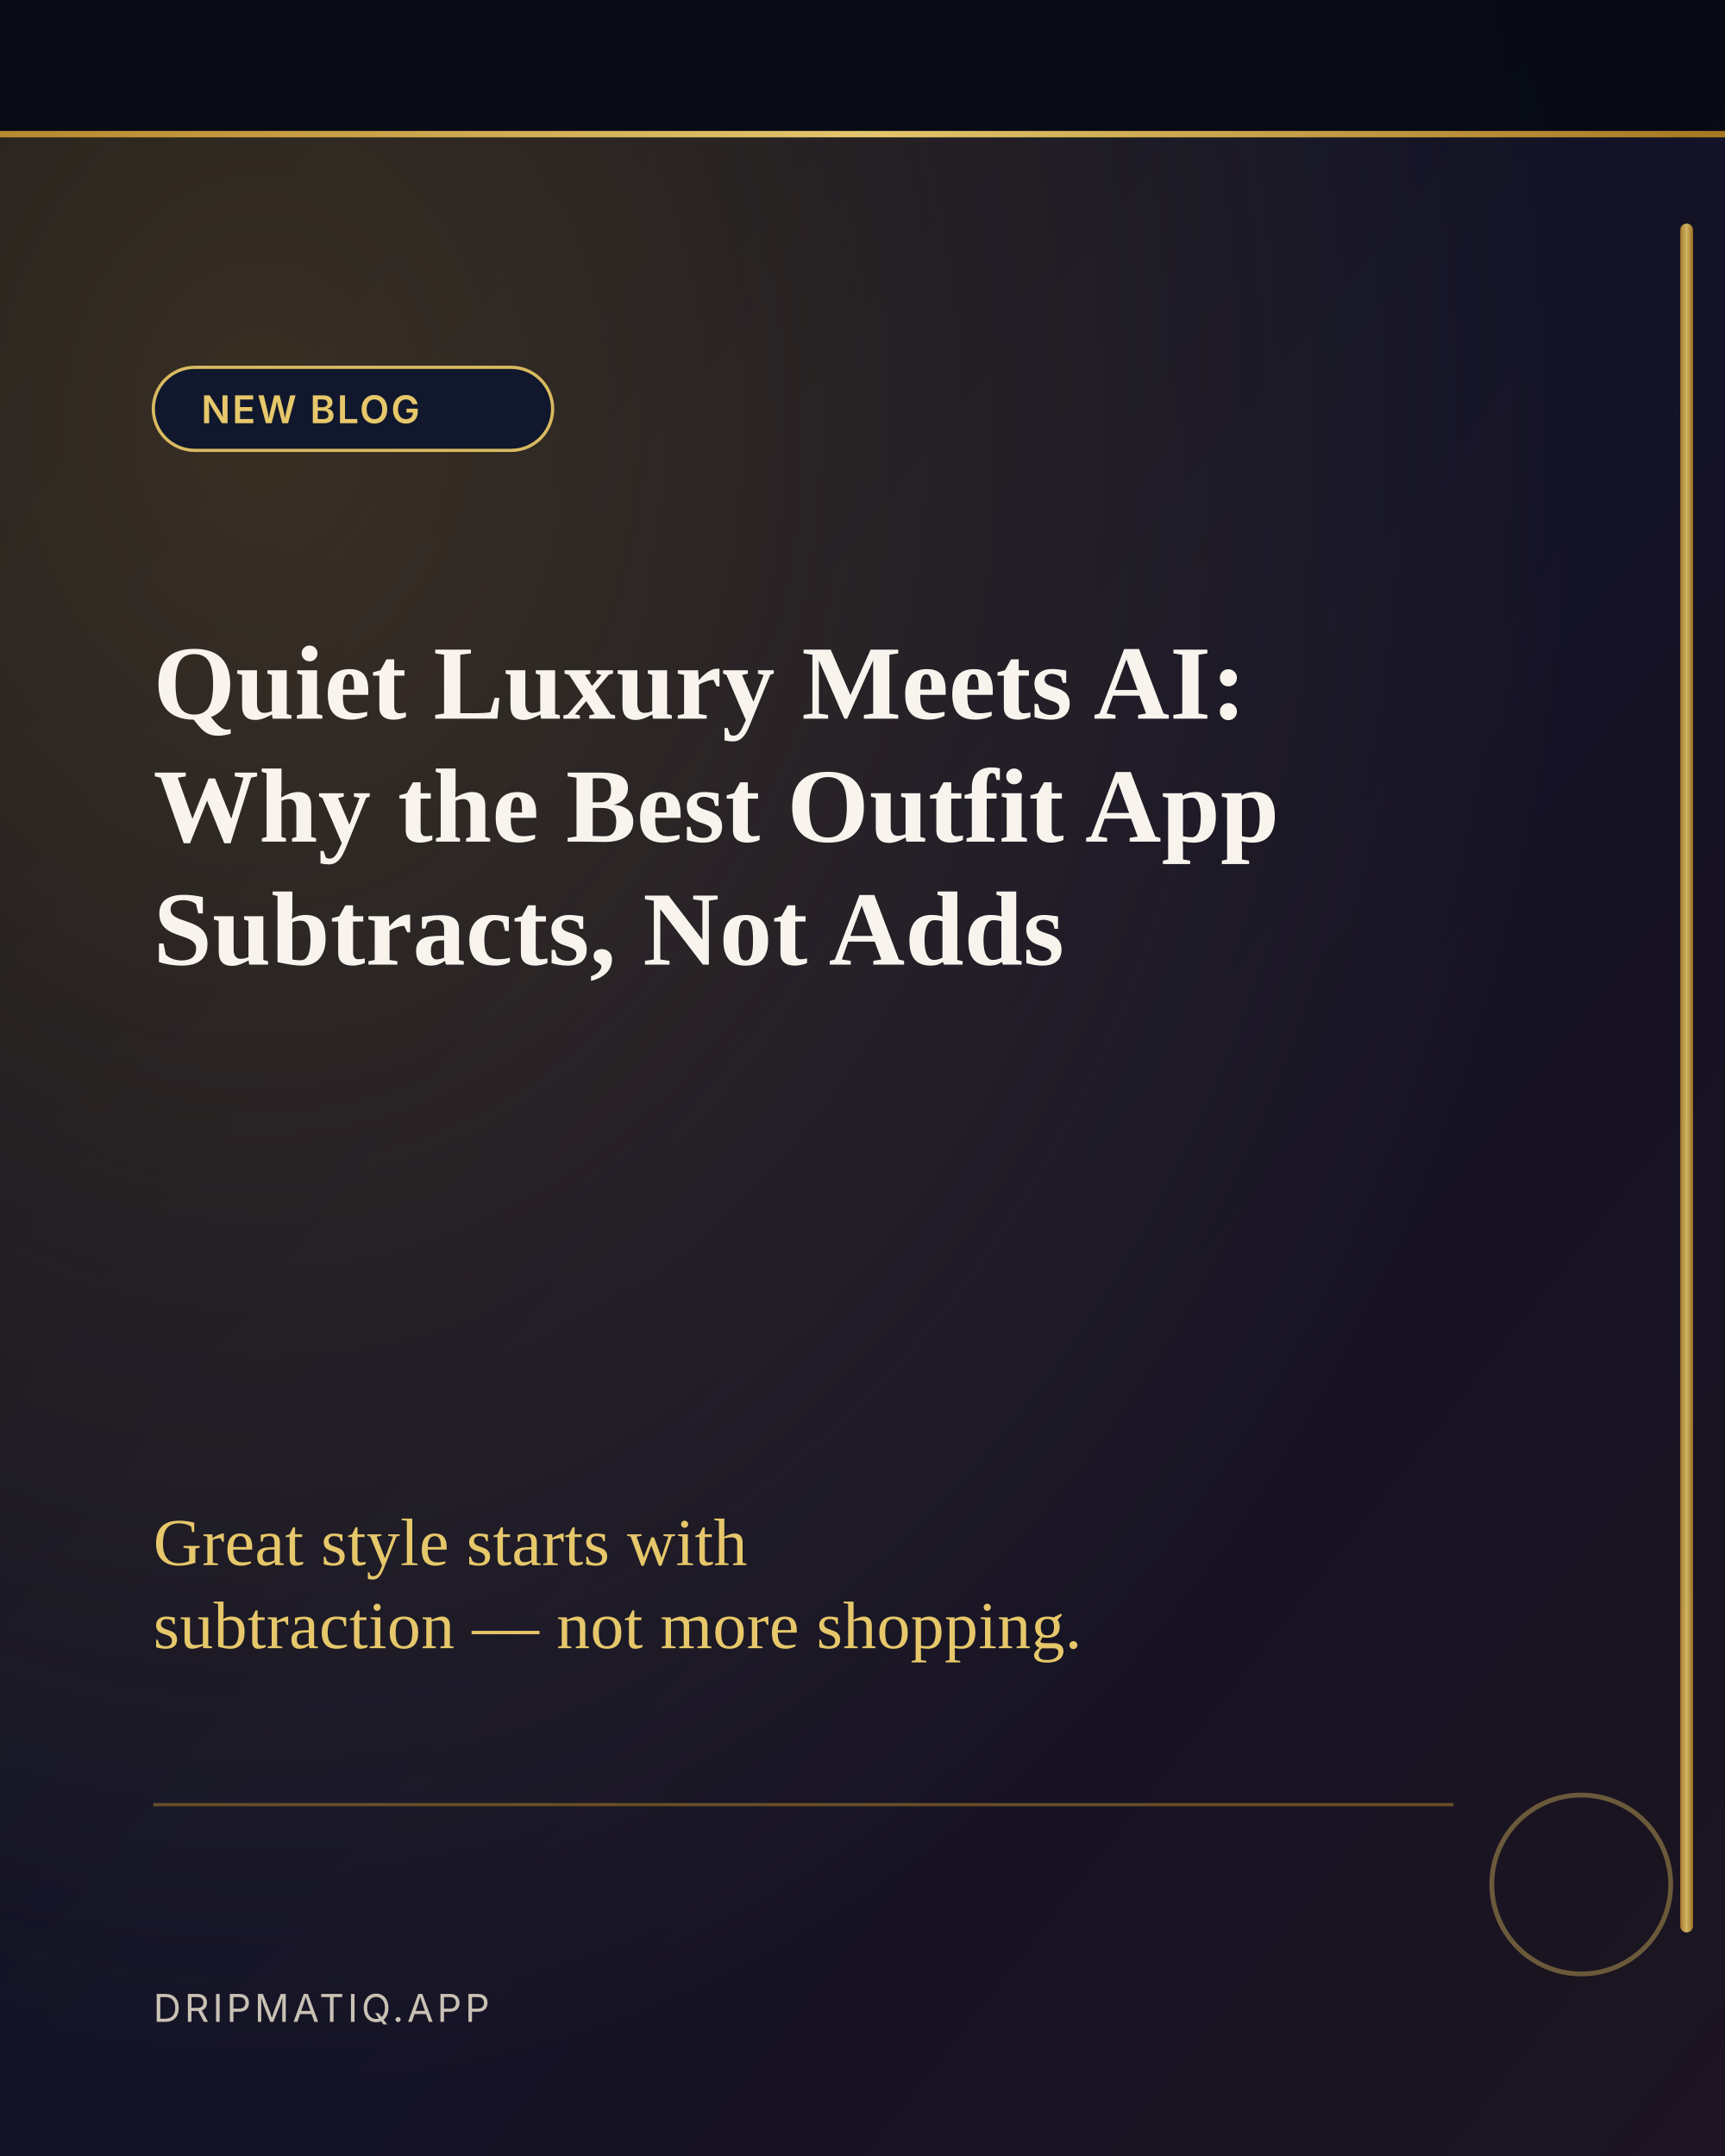
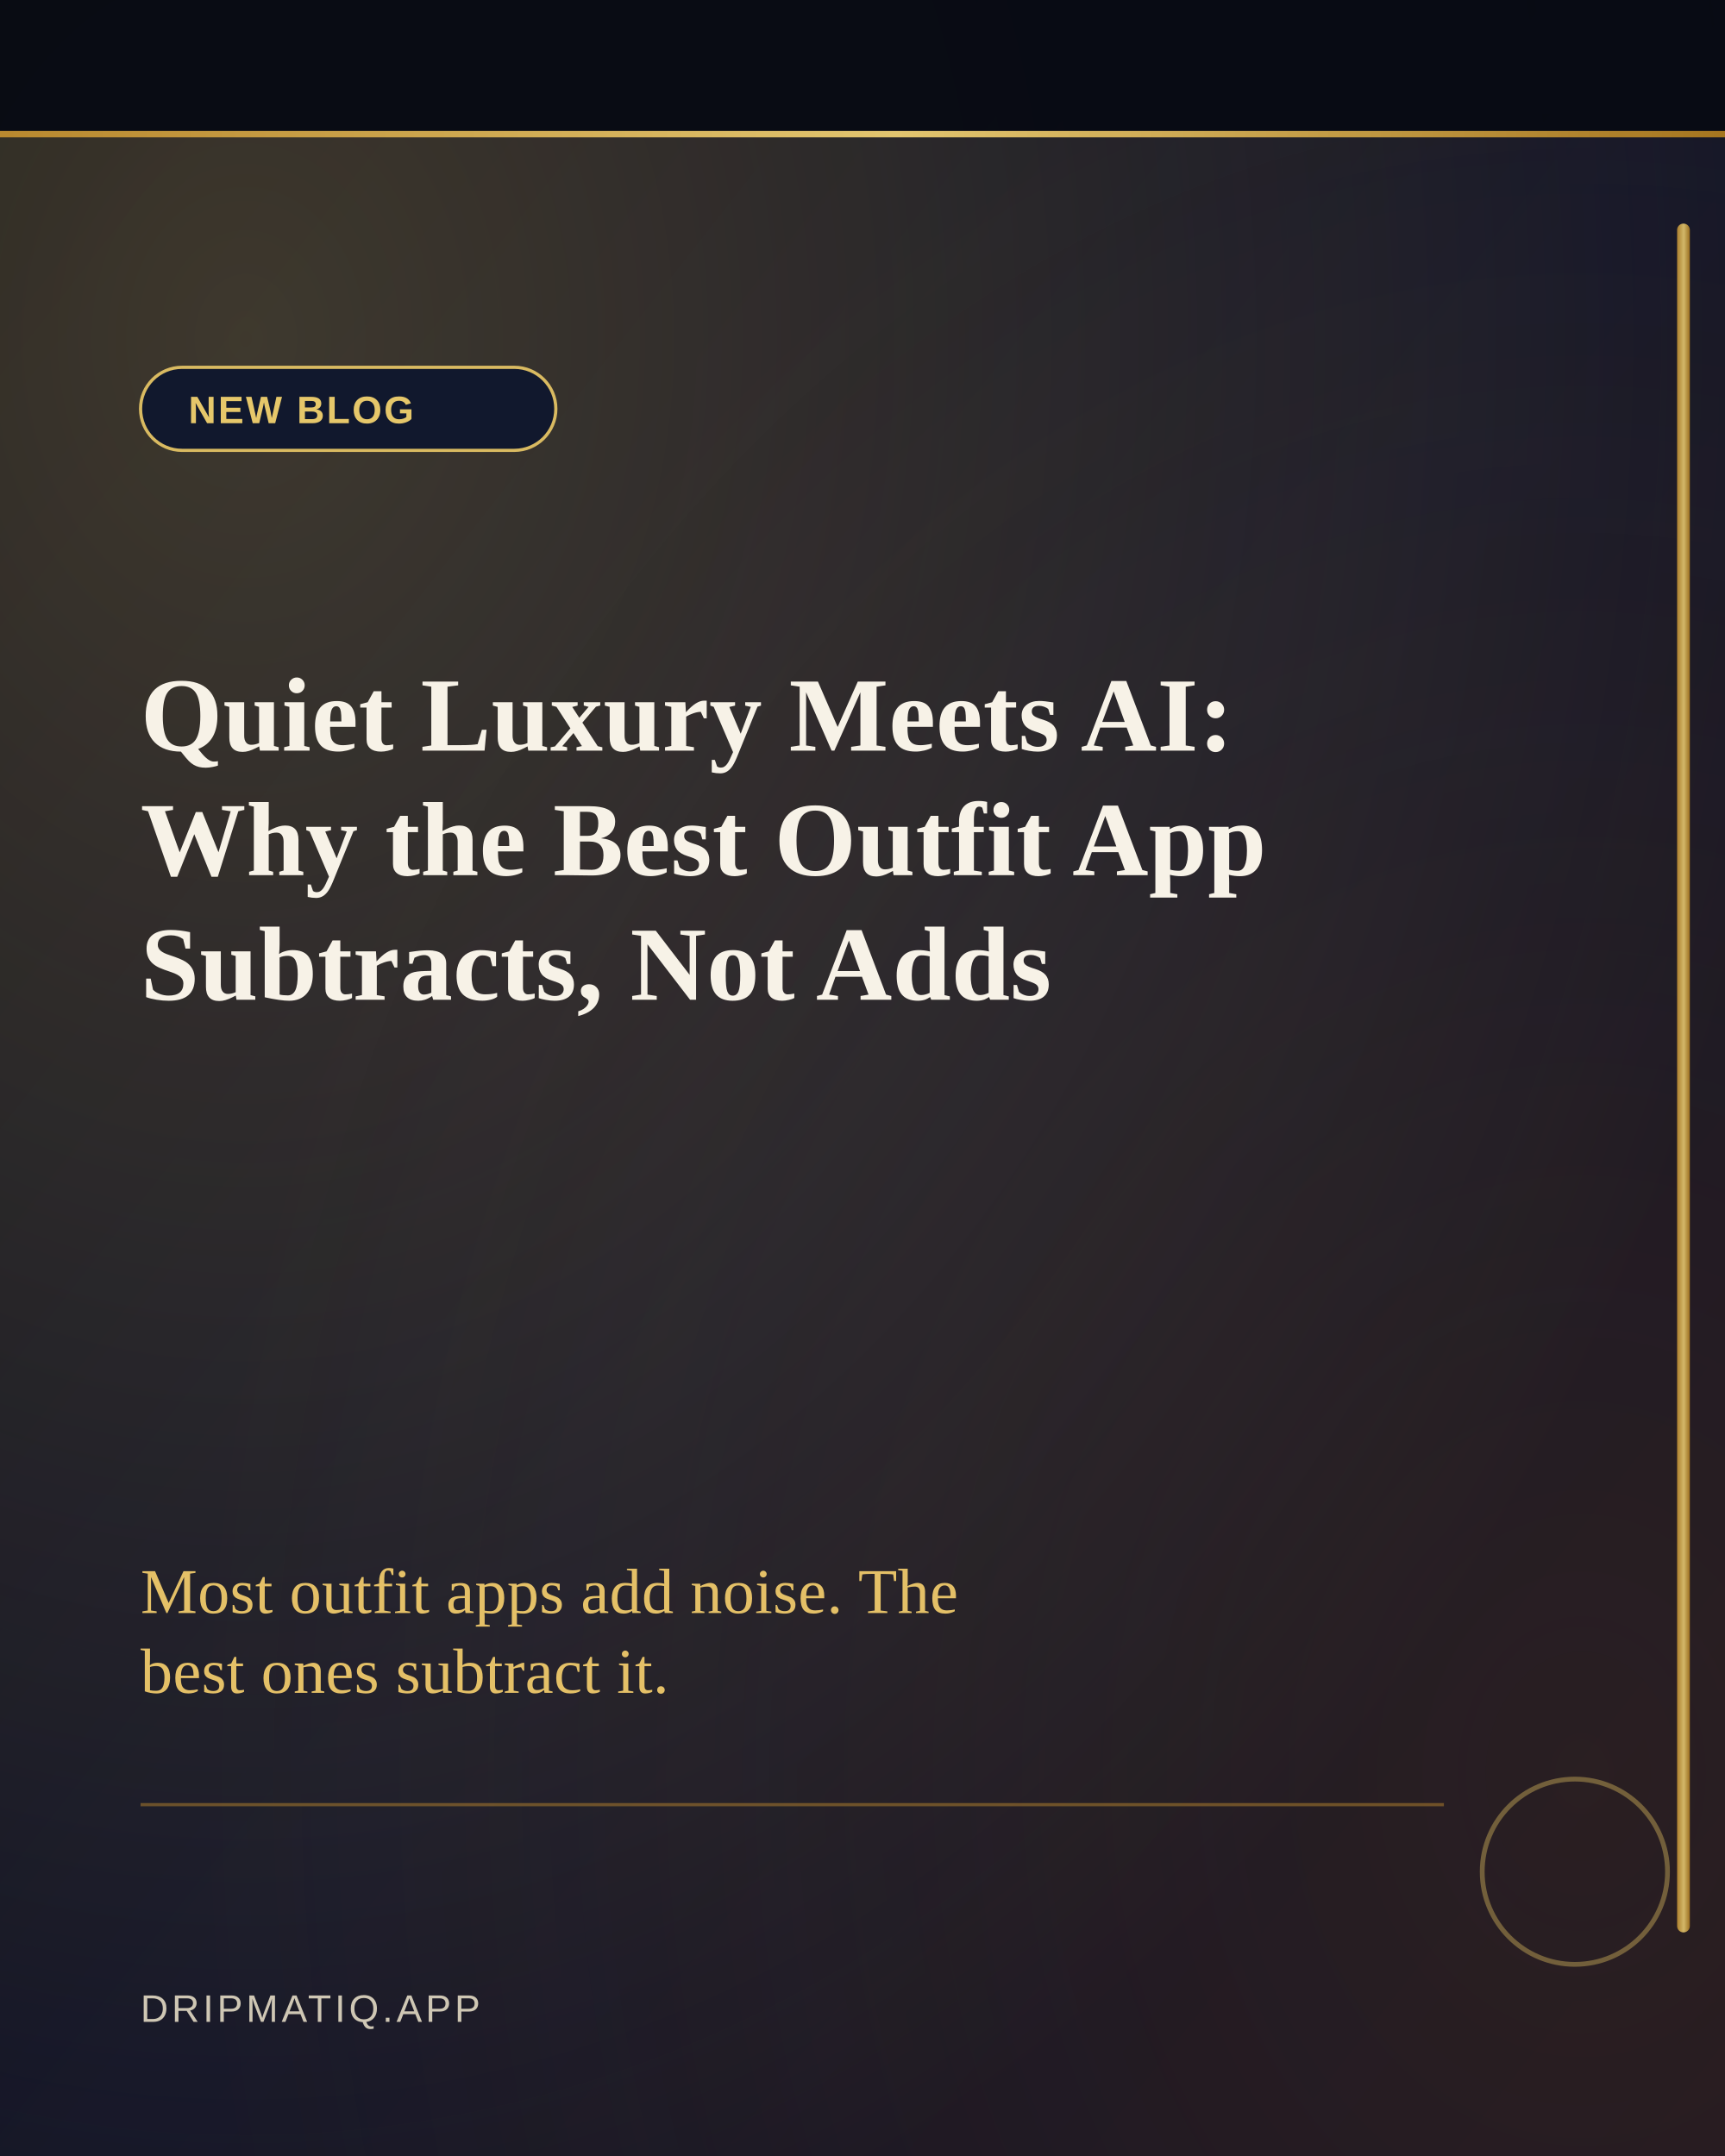
<svg xmlns="http://www.w3.org/2000/svg" width="1080" height="1350" viewBox="0 0 1080 1350">
  <defs>
    <linearGradient id="bg" x1="0" y1="0" x2="1" y2="1">
-       <stop offset="0%" stop-color="#090D1A" />
-       <stop offset="50%" stop-color="#131327" />
-       <stop offset="100%" stop-color="#1C1420" />
+       <stop offset="0%" stop-color="#080B14" />
+       <stop offset="52%" stop-color="#121427" />
+       <stop offset="100%" stop-color="#1B1321" />
    </linearGradient>
-     <radialGradient id="glow" cx="0.15" cy="0.2" r="1.1">
-       <stop offset="0%" stop-color="#8A6A2D" stop-opacity="0.35" />
-       <stop offset="70%" stop-color="#8A6A2D" stop-opacity="0" />
+     <radialGradient id="glowA" cx="0.14" cy="0.16" r="0.92">
+       <stop offset="0%" stop-color="#D9B86A" stop-opacity="0.25" />
+       <stop offset="100%" stop-color="#D9B86A" stop-opacity="0" />
+     </radialGradient>
+     <radialGradient id="glowB" cx="0.92" cy="0.82" r="0.82">
+       <stop offset="0%" stop-color="#6E4F1F" stop-opacity="0.20" />
+       <stop offset="100%" stop-color="#6E4F1F" stop-opacity="0" />
    </radialGradient>
    <linearGradient id="gold" x1="0" y1="0" x2="1" y2="0">
-       <stop offset="0%" stop-color="#B8892D" />
-       <stop offset="50%" stop-color="#E3C66D" />
-       <stop offset="100%" stop-color="#A87821" />
+       <stop offset="0%" stop-color="#B9892F" />
+       <stop offset="52%" stop-color="#E2C56F" />
+       <stop offset="100%" stop-color="#A67620" />
    </linearGradient>
  </defs>
  <rect width="100%" height="100%" fill="url(#bg)" />
-   <rect width="100%" height="100%" fill="url(#glow)" />
-   <rect x="0" y="0" width="1080" height="84" fill="#070A14" opacity="0.92" />
+   <rect width="100%" height="100%" fill="url(#glowA)" />
+   <rect width="100%" height="100%" fill="url(#glowB)" />
+   <rect x="0" y="0" width="1080" height="84" fill="#070A13" opacity="0.96" />
  <rect x="0" y="82" width="1080" height="4" fill="url(#gold)" />
-   <rect x="1052" y="140" width="8" height="1070" rx="4" fill="url(#gold)" opacity="0.9" />
-   <circle cx="990" cy="1180" r="56" fill="none" stroke="#CDAF58" stroke-width="3" opacity="0.45" />
-   <path d="M96 1130 H910" stroke="#A97C2C" stroke-width="2" opacity="0.55" />
-   <rect x="96" y="230" width="250" height="52" rx="26" fill="#11182D" stroke="#D9BA61" stroke-width="2" />
-   <text x="126" y="265" fill="#E6C76A" font-family="Inter, Arial, sans-serif" font-size="24" font-weight="600" letter-spacing="1.2">NEW BLOG</text>
-   <text x="96" y="450" fill="#F8F4ED" font-family="Georgia, 'Times New Roman', serif" font-size="66" font-weight="600" letter-spacing="0.2">
-     <tspan x="96" dy="0">Quiet Luxury Meets AI:</tspan>
-     <tspan x="96" dy="77">Why the Best Outfit App</tspan>
-     <tspan x="96" dy="77">Subtracts, Not Adds</tspan>
+   <rect x="1050" y="140" width="8" height="1070" rx="4" fill="url(#gold)" opacity="0.92" />
+   <circle cx="986" cy="1172" r="58" fill="none" stroke="#CDAF58" stroke-width="3" opacity="0.45" />
+   <path d="M88 1130 H904" stroke="#A87A2C" stroke-width="2" opacity="0.56" />
+   <rect x="88" y="230" width="260" height="52" rx="26" fill="#11182D" stroke="#D9BA61" stroke-width="2" />
+   <text x="118" y="265" fill="#E6C76A" font-family="Arial, sans-serif" font-size="24" font-weight="700" letter-spacing="1.3">NEW BLOG</text>
+   <text x="88" y="470" fill="#F7F2E7" font-family="Georgia, 'Times New Roman', serif" font-size="66" font-weight="600" letter-spacing="0.2">
+     <tspan x="88" dy="0">Quiet Luxury Meets AI:</tspan>
+     <tspan x="88" dy="78">Why the Best Outfit App</tspan>
+     <tspan x="88" dy="78">Subtracts, Not Adds</tspan>
  </text>
-   <text x="96" y="980" fill="#E6C76A" font-family="Georgia, 'Times New Roman', serif" font-size="42" font-weight="500" letter-spacing="0.2">
-     <tspan x="96" dy="0">Great style starts with</tspan>
-     <tspan x="96" dy="52">subtraction — not more shopping.</tspan>
+   <text x="88" y="1010" fill="#E4C067" font-family="Georgia, 'Times New Roman', serif" font-size="40" font-weight="500" letter-spacing="0.2">
+     <tspan x="88" dy="0">Most outfit apps add noise. The</tspan>
+     <tspan x="88" dy="50">best ones subtract it.</tspan>
  </text>
-   <text x="96" y="1266" fill="#C9C2B4" font-family="Inter, Arial, sans-serif" font-size="24" letter-spacing="2.2">DRIPMATIQ.APP</text>
+   <text x="88" y="1266" fill="#CFC7B4" font-family="Arial, sans-serif" font-size="24" letter-spacing="2.2">DRIPMATIQ.APP</text>
</svg>
